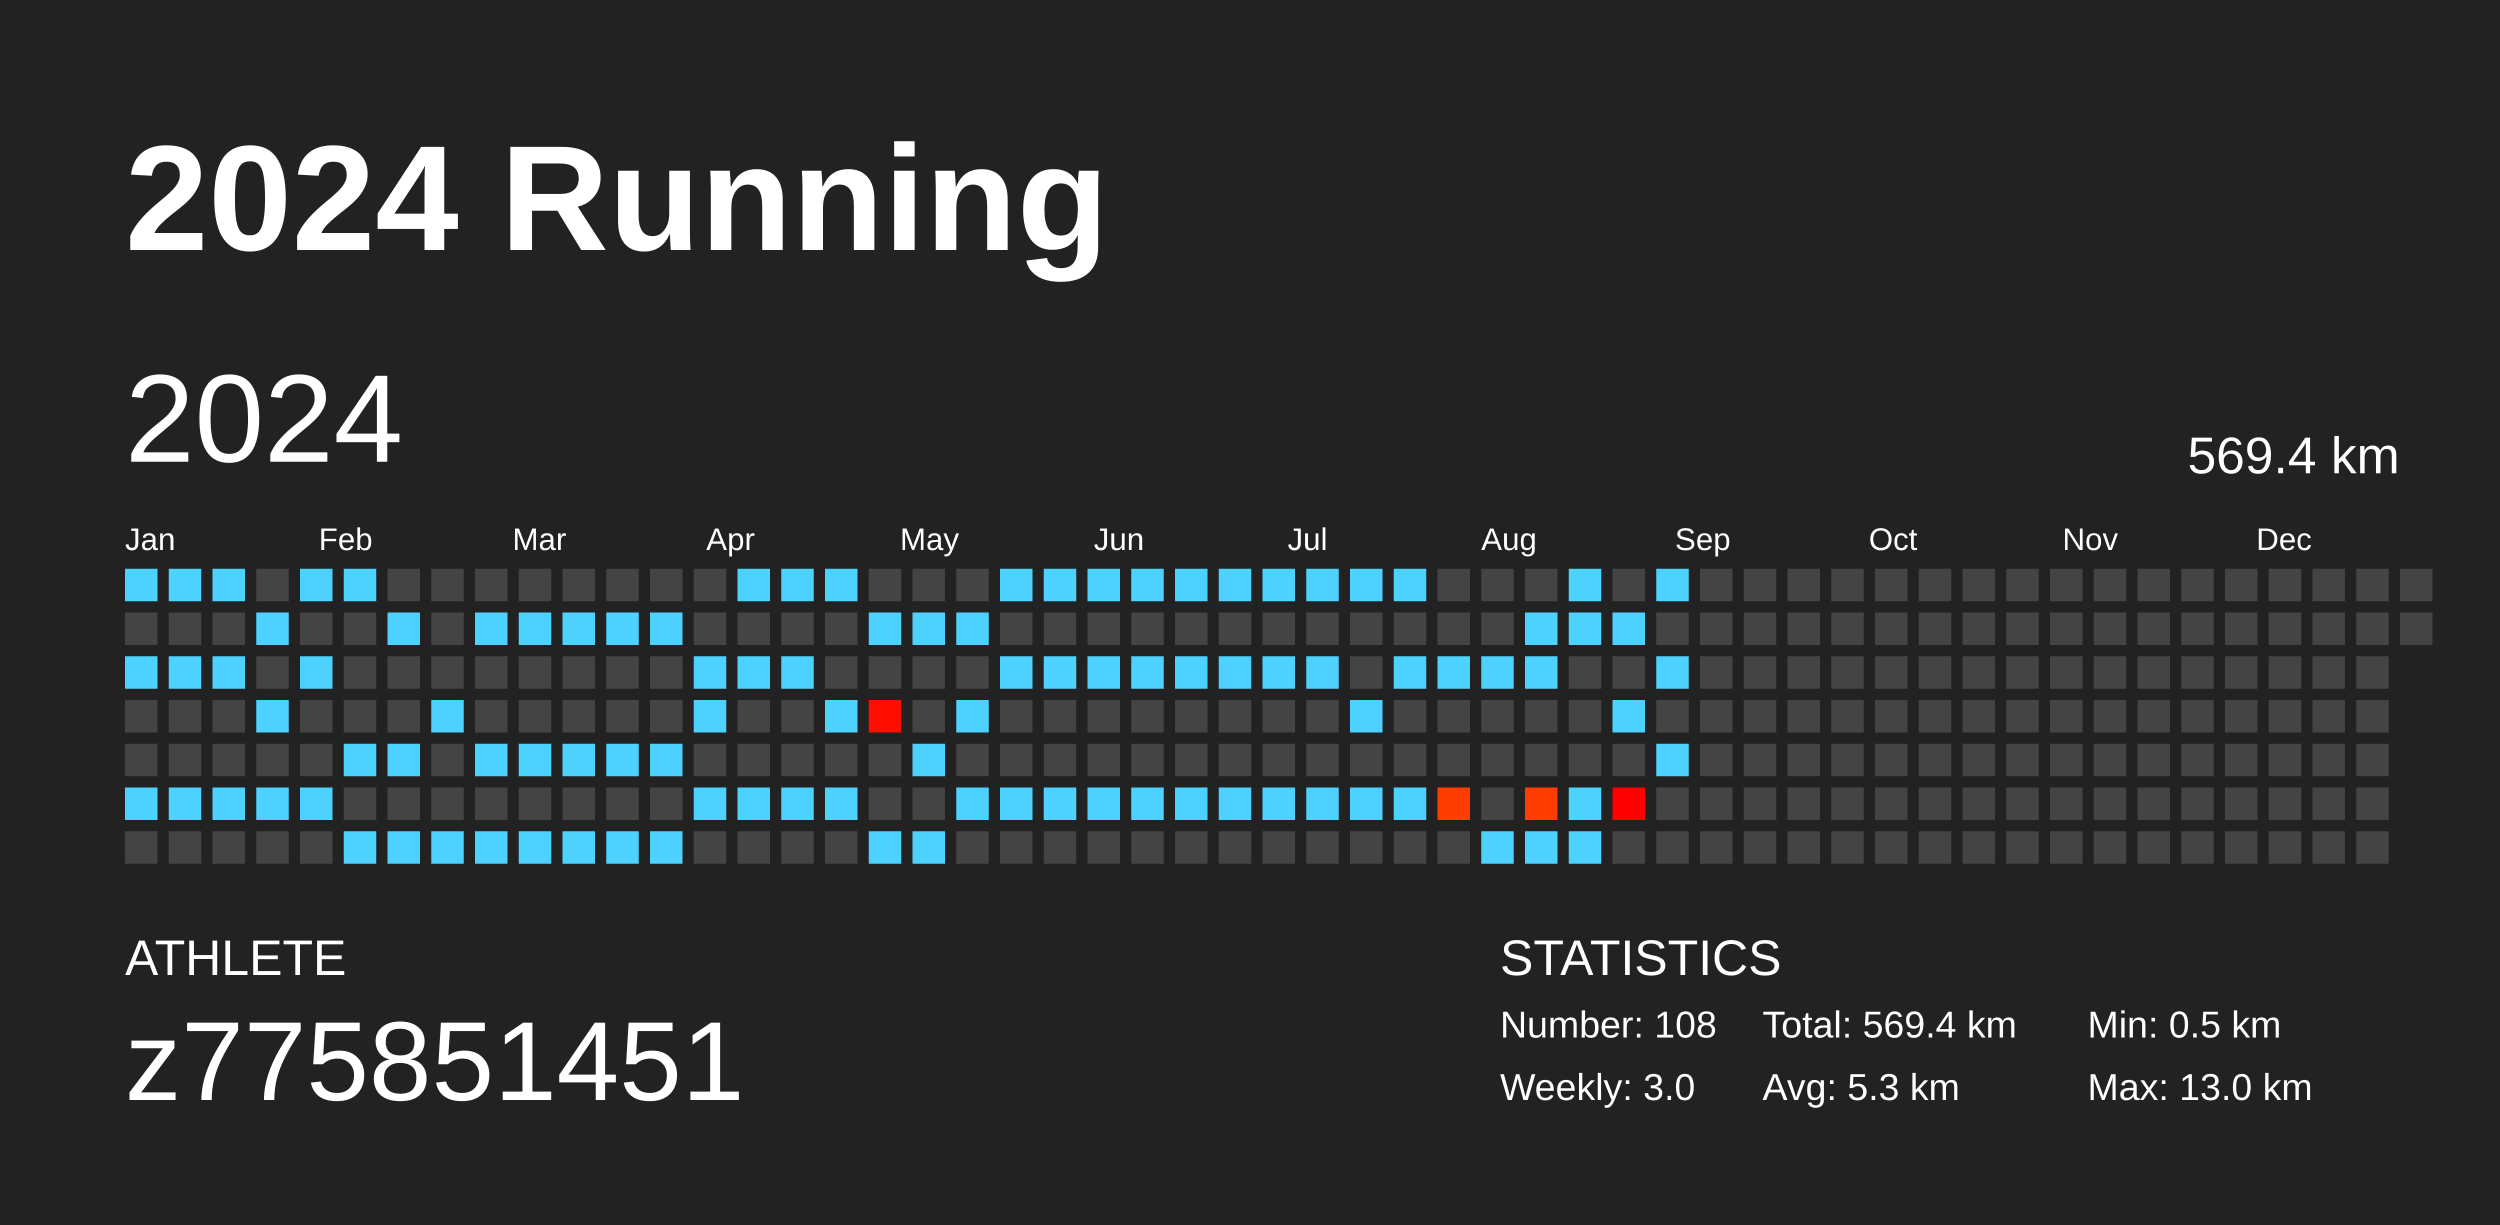
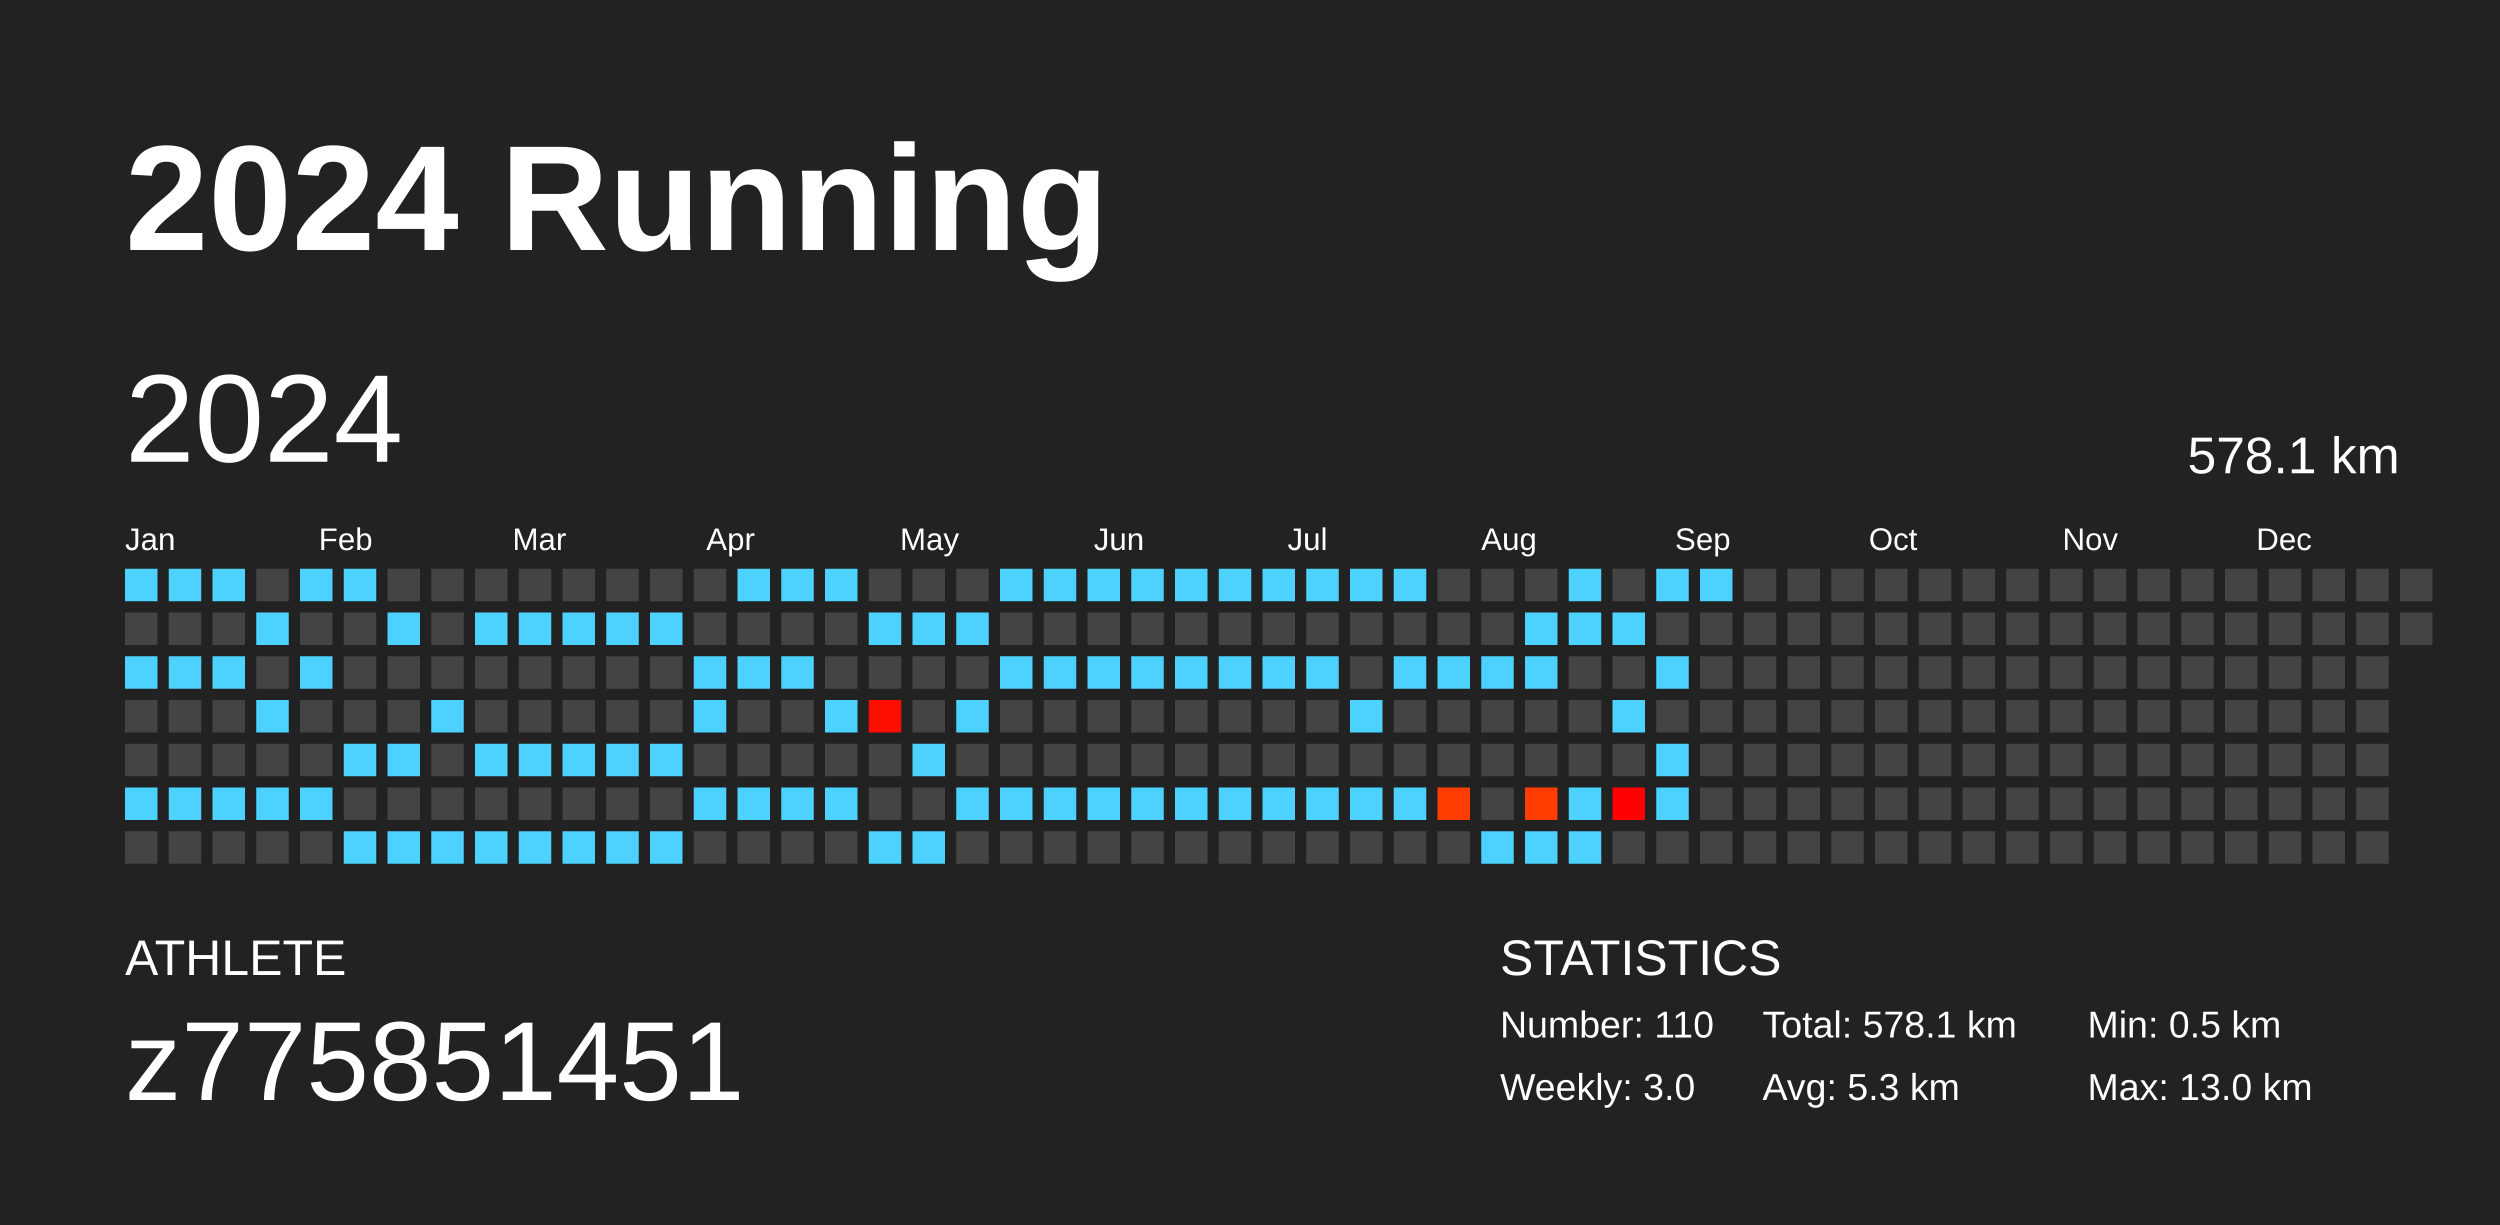
<svg xmlns="http://www.w3.org/2000/svg" baseProfile="full" height="98mm" version="1.1" viewBox="0,0,200,98" width="200mm">
  <defs />
  <rect fill="#222222" height="98" width="200" x="0" y="0" />
  <text fill="#FFFFFF" style="font-size:12px; font-family:Arial; font-weight:bold;" x="10" y="20">2024 Running</text>
  <text fill="#FFFFFF" style="font-size:4px; font-family:Arial" x="10" y="78">ATHLETE</text>
  <text fill="#FFFFFF" style="font-size:9px; font-family:Arial" x="10" y="88">z775851451</text>
  <text fill="#FFFFFF" style="font-size:4px; font-family:Arial" x="120" y="78">STATISTICS</text>
-   <text fill="#FFFFFF" style="font-size:3px; font-family:Arial" x="120" y="83">Number: 108</text>
+   <text fill="#FFFFFF" style="font-size:3px; font-family:Arial" x="120" y="83">Number: 110</text>
  <text fill="#FFFFFF" style="font-size:3px; font-family:Arial" x="120" y="88">Weekly: 3.0</text>
-   <text fill="#FFFFFF" style="font-size:3px; font-family:Arial" x="141" y="83">Total: 569.4 km</text>
+   <text fill="#FFFFFF" style="font-size:3px; font-family:Arial" x="141" y="83">Total: 578.1 km</text>
  <text fill="#FFFFFF" style="font-size:3px; font-family:Arial" x="141" y="88">Avg: 5.3 km</text>
  <text fill="#FFFFFF" style="font-size:3px; font-family:Arial" x="167" y="83">Min: 0.5 km</text>
  <text fill="#FFFFFF" style="font-size:3px; font-family:Arial" x="167" y="88">Max: 13.0 km</text>
  <text dominant-baseline="hanging" fill="#FFFFFF" style="font-size:10.0px; font-family:Arial;" x="10" y="30">2024</text>
-   <text dominant-baseline="hanging" fill="#FFFFFF" style="font-size:4.125px; font-family:Arial;" x="175" y="35">569.4 km</text>
+   <text dominant-baseline="hanging" fill="#FFFFFF" style="font-size:4.125px; font-family:Arial;" x="175" y="35">578.1 km</text>
  <text fill="#FFFFFF" style="font-size:2.5px; font-family:Arial" x="10.0" y="44">Jan</text>
  <text fill="#FFFFFF" style="font-size:2.5px; font-family:Arial" x="25.5" y="44">Feb</text>
  <text fill="#FFFFFF" style="font-size:2.5px; font-family:Arial" x="41.0" y="44">Mar</text>
  <text fill="#FFFFFF" style="font-size:2.5px; font-family:Arial" x="56.5" y="44">Apr</text>
  <text fill="#FFFFFF" style="font-size:2.5px; font-family:Arial" x="72.0" y="44">May</text>
  <text fill="#FFFFFF" style="font-size:2.5px; font-family:Arial" x="87.5" y="44">Jun</text>
  <text fill="#FFFFFF" style="font-size:2.5px; font-family:Arial" x="103.0" y="44">Jul</text>
  <text fill="#FFFFFF" style="font-size:2.5px; font-family:Arial" x="118.5" y="44">Aug</text>
  <text fill="#FFFFFF" style="font-size:2.5px; font-family:Arial" x="134.0" y="44">Sep</text>
  <text fill="#FFFFFF" style="font-size:2.5px; font-family:Arial" x="149.5" y="44">Oct</text>
  <text fill="#FFFFFF" style="font-size:2.5px; font-family:Arial" x="165.0" y="44">Nov</text>
  <text fill="#FFFFFF" style="font-size:2.5px; font-family:Arial" x="180.5" y="44">Dec</text>
  <rect fill="#4dd2ff" height="2.6" width="2.6" x="10.0" y="45.5" />
  <rect fill="#444444" height="2.6" width="2.6" x="10.0" y="49.0" />
  <rect fill="#4dd2ff" height="2.6" width="2.6" x="10.0" y="52.5" />
  <rect fill="#444444" height="2.6" width="2.6" x="10.0" y="56.0" />
  <rect fill="#444444" height="2.6" width="2.6" x="10.0" y="59.5" />
  <rect fill="#4dd2ff" height="2.6" width="2.6" x="10.0" y="63.0" />
  <rect fill="#444444" height="2.6" width="2.6" x="10.0" y="66.5" />
  <rect fill="#4dd2ff" height="2.6" width="2.6" x="13.5" y="45.5" />
  <rect fill="#444444" height="2.6" width="2.6" x="13.5" y="49.0" />
  <rect fill="#4dd2ff" height="2.6" width="2.6" x="13.5" y="52.5" />
  <rect fill="#444444" height="2.6" width="2.6" x="13.5" y="56.0" />
  <rect fill="#444444" height="2.6" width="2.6" x="13.5" y="59.5" />
  <rect fill="#4dd2ff" height="2.6" width="2.6" x="13.5" y="63.0" />
  <rect fill="#444444" height="2.6" width="2.6" x="13.5" y="66.5" />
  <rect fill="#4dd2ff" height="2.6" width="2.6" x="17.0" y="45.5" />
  <rect fill="#444444" height="2.6" width="2.6" x="17.0" y="49.0" />
  <rect fill="#4dd2ff" height="2.6" width="2.6" x="17.0" y="52.5" />
  <rect fill="#444444" height="2.6" width="2.6" x="17.0" y="56.0" />
  <rect fill="#444444" height="2.6" width="2.6" x="17.0" y="59.5" />
  <rect fill="#4dd2ff" height="2.6" width="2.6" x="17.0" y="63.0" />
  <rect fill="#444444" height="2.6" width="2.6" x="17.0" y="66.5" />
  <rect fill="#444444" height="2.6" width="2.6" x="20.5" y="45.5" />
  <rect fill="#4dd2ff" height="2.6" width="2.6" x="20.5" y="49.0" />
  <rect fill="#444444" height="2.6" width="2.6" x="20.5" y="52.5" />
  <rect fill="#4dd2ff" height="2.6" width="2.6" x="20.5" y="56.0" />
  <rect fill="#444444" height="2.6" width="2.6" x="20.5" y="59.5" />
  <rect fill="#4dd2ff" height="2.6" width="2.6" x="20.5" y="63.0" />
  <rect fill="#444444" height="2.6" width="2.6" x="20.5" y="66.5" />
  <rect fill="#4dd2ff" height="2.6" width="2.6" x="24.0" y="45.5" />
  <rect fill="#444444" height="2.6" width="2.6" x="24.0" y="49.0" />
  <rect fill="#4dd2ff" height="2.6" width="2.6" x="24.0" y="52.5" />
  <rect fill="#444444" height="2.6" width="2.6" x="24.0" y="56.0" />
  <rect fill="#444444" height="2.6" width="2.6" x="24.0" y="59.5" />
  <rect fill="#4dd2ff" height="2.6" width="2.6" x="24.0" y="63.0" />
  <rect fill="#444444" height="2.6" width="2.6" x="24.0" y="66.5" />
  <rect fill="#4dd2ff" height="2.6" width="2.6" x="27.5" y="45.5" />
  <rect fill="#444444" height="2.6" width="2.6" x="27.5" y="49.0" />
  <rect fill="#444444" height="2.6" width="2.6" x="27.5" y="52.5" />
  <rect fill="#444444" height="2.6" width="2.6" x="27.5" y="56.0" />
  <rect fill="#4dd2ff" height="2.6" width="2.6" x="27.5" y="59.5" />
  <rect fill="#444444" height="2.6" width="2.6" x="27.5" y="63.0" />
  <rect fill="#4dd2ff" height="2.6" width="2.6" x="27.5" y="66.5" />
  <rect fill="#444444" height="2.6" width="2.6" x="31.0" y="45.5" />
  <rect fill="#4dd2ff" height="2.6" width="2.6" x="31.0" y="49.0" />
  <rect fill="#444444" height="2.6" width="2.6" x="31.0" y="52.5" />
  <rect fill="#444444" height="2.6" width="2.6" x="31.0" y="56.0" />
  <rect fill="#4dd2ff" height="2.6" width="2.6" x="31.0" y="59.5" />
  <rect fill="#444444" height="2.6" width="2.6" x="31.0" y="63.0" />
  <rect fill="#4dd2ff" height="2.6" width="2.6" x="31.0" y="66.5" />
  <rect fill="#444444" height="2.6" width="2.6" x="34.5" y="45.5" />
  <rect fill="#444444" height="2.6" width="2.6" x="34.5" y="49.0" />
  <rect fill="#444444" height="2.6" width="2.6" x="34.5" y="52.5" />
  <rect fill="#4dd2ff" height="2.6" width="2.6" x="34.5" y="56.0" />
  <rect fill="#444444" height="2.6" width="2.6" x="34.5" y="59.5" />
  <rect fill="#444444" height="2.6" width="2.6" x="34.5" y="63.0" />
  <rect fill="#4dd2ff" height="2.6" width="2.6" x="34.5" y="66.5" />
  <rect fill="#444444" height="2.6" width="2.6" x="38.0" y="45.5" />
  <rect fill="#4dd2ff" height="2.6" width="2.6" x="38.0" y="49.0" />
  <rect fill="#444444" height="2.6" width="2.6" x="38.0" y="52.5" />
  <rect fill="#444444" height="2.6" width="2.6" x="38.0" y="56.0" />
  <rect fill="#4dd2ff" height="2.6" width="2.6" x="38.0" y="59.5" />
  <rect fill="#444444" height="2.6" width="2.6" x="38.0" y="63.0" />
  <rect fill="#4dd2ff" height="2.6" width="2.6" x="38.0" y="66.5" />
  <rect fill="#444444" height="2.6" width="2.6" x="41.5" y="45.5" />
  <rect fill="#4dd2ff" height="2.6" width="2.6" x="41.5" y="49.0" />
  <rect fill="#444444" height="2.6" width="2.6" x="41.5" y="52.5" />
  <rect fill="#444444" height="2.6" width="2.6" x="41.5" y="56.0" />
  <rect fill="#4dd2ff" height="2.6" width="2.6" x="41.5" y="59.5" />
  <rect fill="#444444" height="2.6" width="2.6" x="41.5" y="63.0" />
  <rect fill="#4dd2ff" height="2.6" width="2.6" x="41.5" y="66.5" />
  <rect fill="#444444" height="2.6" width="2.6" x="45.0" y="45.5" />
  <rect fill="#4dd2ff" height="2.6" width="2.6" x="45.0" y="49.0" />
  <rect fill="#444444" height="2.6" width="2.6" x="45.0" y="52.5" />
  <rect fill="#444444" height="2.6" width="2.6" x="45.0" y="56.0" />
  <rect fill="#4dd2ff" height="2.6" width="2.6" x="45.0" y="59.5" />
  <rect fill="#444444" height="2.6" width="2.6" x="45.0" y="63.0" />
  <rect fill="#4dd2ff" height="2.6" width="2.6" x="45.0" y="66.5" />
  <rect fill="#444444" height="2.6" width="2.6" x="48.5" y="45.5" />
  <rect fill="#4dd2ff" height="2.6" width="2.6" x="48.5" y="49.0" />
  <rect fill="#444444" height="2.6" width="2.6" x="48.5" y="52.5" />
  <rect fill="#444444" height="2.6" width="2.6" x="48.5" y="56.0" />
  <rect fill="#4dd2ff" height="2.6" width="2.6" x="48.5" y="59.5" />
  <rect fill="#444444" height="2.6" width="2.6" x="48.5" y="63.0" />
  <rect fill="#4dd2ff" height="2.6" width="2.6" x="48.5" y="66.5" />
  <rect fill="#444444" height="2.6" width="2.6" x="52.0" y="45.5" />
  <rect fill="#4dd2ff" height="2.6" width="2.6" x="52.0" y="49.0" />
  <rect fill="#444444" height="2.6" width="2.6" x="52.0" y="52.5" />
  <rect fill="#444444" height="2.6" width="2.6" x="52.0" y="56.0" />
  <rect fill="#4dd2ff" height="2.6" width="2.6" x="52.0" y="59.5" />
  <rect fill="#444444" height="2.6" width="2.6" x="52.0" y="63.0" />
  <rect fill="#4dd2ff" height="2.6" width="2.6" x="52.0" y="66.5" />
  <rect fill="#444444" height="2.6" width="2.6" x="55.5" y="45.5" />
  <rect fill="#444444" height="2.6" width="2.6" x="55.5" y="49.0" />
  <rect fill="#4dd2ff" height="2.6" width="2.6" x="55.5" y="52.5" />
  <rect fill="#4dd2ff" height="2.6" width="2.6" x="55.5" y="56.0" />
  <rect fill="#444444" height="2.6" width="2.6" x="55.5" y="59.5" />
  <rect fill="#4dd2ff" height="2.6" width="2.6" x="55.5" y="63.0" />
  <rect fill="#444444" height="2.6" width="2.6" x="55.5" y="66.5" />
  <rect fill="#4dd2ff" height="2.6" width="2.6" x="59.0" y="45.5" />
  <rect fill="#444444" height="2.6" width="2.6" x="59.0" y="49.0" />
  <rect fill="#4dd2ff" height="2.6" width="2.6" x="59.0" y="52.5" />
  <rect fill="#444444" height="2.6" width="2.6" x="59.0" y="56.0" />
  <rect fill="#444444" height="2.6" width="2.6" x="59.0" y="59.5" />
  <rect fill="#4dd2ff" height="2.6" width="2.6" x="59.0" y="63.0" />
  <rect fill="#444444" height="2.6" width="2.6" x="59.0" y="66.5" />
  <rect fill="#4dd2ff" height="2.6" width="2.6" x="62.5" y="45.5" />
  <rect fill="#444444" height="2.6" width="2.6" x="62.5" y="49.0" />
  <rect fill="#4dd2ff" height="2.6" width="2.6" x="62.5" y="52.5" />
  <rect fill="#444444" height="2.6" width="2.6" x="62.5" y="56.0" />
  <rect fill="#444444" height="2.6" width="2.6" x="62.5" y="59.5" />
  <rect fill="#4dd2ff" height="2.6" width="2.6" x="62.5" y="63.0" />
  <rect fill="#444444" height="2.6" width="2.6" x="62.5" y="66.5" />
  <rect fill="#4dd2ff" height="2.6" width="2.6" x="66.0" y="45.5" />
  <rect fill="#444444" height="2.6" width="2.6" x="66.0" y="49.0" />
  <rect fill="#444444" height="2.6" width="2.6" x="66.0" y="52.5" />
  <rect fill="#4dd2ff" height="2.6" width="2.6" x="66.0" y="56.0" />
  <rect fill="#444444" height="2.6" width="2.6" x="66.0" y="59.5" />
  <rect fill="#4dd2ff" height="2.6" width="2.6" x="66.0" y="63.0" />
  <rect fill="#444444" height="2.6" width="2.6" x="66.0" y="66.5" />
  <rect fill="#444444" height="2.6" width="2.6" x="69.5" y="45.5" />
  <rect fill="#4dd2ff" height="2.6" width="2.6" x="69.5" y="49.0" />
  <rect fill="#444444" height="2.6" width="2.6" x="69.5" y="52.5" />
  <rect fill="#ff0d00" height="2.6" width="2.6" x="69.5" y="56.0" />
  <rect fill="#444444" height="2.6" width="2.6" x="69.5" y="59.5" />
  <rect fill="#444444" height="2.6" width="2.6" x="69.5" y="63.0" />
  <rect fill="#4dd2ff" height="2.6" width="2.6" x="69.5" y="66.5" />
  <rect fill="#444444" height="2.6" width="2.6" x="73.0" y="45.5" />
  <rect fill="#4dd2ff" height="2.6" width="2.6" x="73.0" y="49.0" />
  <rect fill="#444444" height="2.6" width="2.6" x="73.0" y="52.5" />
  <rect fill="#444444" height="2.6" width="2.6" x="73.0" y="56.0" />
  <rect fill="#4dd2ff" height="2.6" width="2.6" x="73.0" y="59.5" />
  <rect fill="#444444" height="2.6" width="2.6" x="73.0" y="63.0" />
  <rect fill="#4dd2ff" height="2.6" width="2.6" x="73.0" y="66.5" />
  <rect fill="#444444" height="2.6" width="2.6" x="76.5" y="45.5" />
  <rect fill="#4dd2ff" height="2.6" width="2.6" x="76.5" y="49.0" />
  <rect fill="#444444" height="2.6" width="2.6" x="76.5" y="52.5" />
  <rect fill="#4dd2ff" height="2.6" width="2.6" x="76.5" y="56.0" />
  <rect fill="#444444" height="2.6" width="2.6" x="76.5" y="59.5" />
  <rect fill="#4dd2ff" height="2.6" width="2.6" x="76.5" y="63.0" />
  <rect fill="#444444" height="2.6" width="2.6" x="76.5" y="66.5" />
  <rect fill="#4dd2ff" height="2.6" width="2.6" x="80.0" y="45.5" />
  <rect fill="#444444" height="2.6" width="2.6" x="80.0" y="49.0" />
  <rect fill="#4dd2ff" height="2.6" width="2.6" x="80.0" y="52.5" />
  <rect fill="#444444" height="2.6" width="2.6" x="80.0" y="56.0" />
  <rect fill="#444444" height="2.6" width="2.6" x="80.0" y="59.5" />
  <rect fill="#4dd2ff" height="2.6" width="2.6" x="80.0" y="63.0" />
  <rect fill="#444444" height="2.6" width="2.6" x="80.0" y="66.5" />
  <rect fill="#4dd2ff" height="2.6" width="2.6" x="83.5" y="45.5" />
  <rect fill="#444444" height="2.6" width="2.6" x="83.5" y="49.0" />
  <rect fill="#4dd2ff" height="2.6" width="2.6" x="83.5" y="52.5" />
  <rect fill="#444444" height="2.6" width="2.6" x="83.5" y="56.0" />
  <rect fill="#444444" height="2.6" width="2.6" x="83.5" y="59.5" />
  <rect fill="#4dd2ff" height="2.6" width="2.6" x="83.5" y="63.0" />
  <rect fill="#444444" height="2.6" width="2.6" x="83.5" y="66.5" />
  <rect fill="#4dd2ff" height="2.6" width="2.6" x="87.0" y="45.5" />
  <rect fill="#444444" height="2.6" width="2.6" x="87.0" y="49.0" />
  <rect fill="#4dd2ff" height="2.6" width="2.6" x="87.0" y="52.5" />
  <rect fill="#444444" height="2.6" width="2.6" x="87.0" y="56.0" />
  <rect fill="#444444" height="2.6" width="2.6" x="87.0" y="59.5" />
  <rect fill="#4dd2ff" height="2.6" width="2.6" x="87.0" y="63.0" />
  <rect fill="#444444" height="2.6" width="2.6" x="87.0" y="66.5" />
  <rect fill="#4dd2ff" height="2.6" width="2.6" x="90.5" y="45.5" />
  <rect fill="#444444" height="2.6" width="2.6" x="90.5" y="49.0" />
  <rect fill="#4dd2ff" height="2.6" width="2.6" x="90.5" y="52.5" />
  <rect fill="#444444" height="2.6" width="2.6" x="90.5" y="56.0" />
  <rect fill="#444444" height="2.6" width="2.6" x="90.5" y="59.5" />
  <rect fill="#4dd2ff" height="2.6" width="2.6" x="90.5" y="63.0" />
  <rect fill="#444444" height="2.6" width="2.6" x="90.5" y="66.5" />
  <rect fill="#4dd2ff" height="2.6" width="2.6" x="94.0" y="45.5" />
  <rect fill="#444444" height="2.6" width="2.6" x="94.0" y="49.0" />
  <rect fill="#4dd2ff" height="2.6" width="2.6" x="94.0" y="52.5" />
  <rect fill="#444444" height="2.6" width="2.6" x="94.0" y="56.0" />
  <rect fill="#444444" height="2.6" width="2.6" x="94.0" y="59.5" />
  <rect fill="#4dd2ff" height="2.6" width="2.6" x="94.0" y="63.0" />
  <rect fill="#444444" height="2.6" width="2.6" x="94.0" y="66.5" />
  <rect fill="#4dd2ff" height="2.6" width="2.6" x="97.5" y="45.5" />
  <rect fill="#444444" height="2.6" width="2.6" x="97.5" y="49.0" />
  <rect fill="#4dd2ff" height="2.6" width="2.6" x="97.5" y="52.5" />
  <rect fill="#444444" height="2.6" width="2.6" x="97.5" y="56.0" />
  <rect fill="#444444" height="2.6" width="2.6" x="97.5" y="59.5" />
  <rect fill="#4dd2ff" height="2.6" width="2.6" x="97.5" y="63.0" />
  <rect fill="#444444" height="2.6" width="2.6" x="97.5" y="66.5" />
  <rect fill="#4dd2ff" height="2.6" width="2.6" x="101.0" y="45.5" />
  <rect fill="#444444" height="2.6" width="2.6" x="101.0" y="49.0" />
  <rect fill="#4dd2ff" height="2.6" width="2.6" x="101.0" y="52.5" />
  <rect fill="#444444" height="2.6" width="2.6" x="101.0" y="56.0" />
  <rect fill="#444444" height="2.6" width="2.6" x="101.0" y="59.5" />
  <rect fill="#4dd2ff" height="2.6" width="2.6" x="101.0" y="63.0" />
  <rect fill="#444444" height="2.6" width="2.6" x="101.0" y="66.5" />
  <rect fill="#4dd2ff" height="2.6" width="2.6" x="104.5" y="45.5" />
  <rect fill="#444444" height="2.6" width="2.6" x="104.5" y="49.0" />
  <rect fill="#4dd2ff" height="2.6" width="2.6" x="104.5" y="52.5" />
  <rect fill="#444444" height="2.6" width="2.6" x="104.5" y="56.0" />
  <rect fill="#444444" height="2.6" width="2.6" x="104.5" y="59.5" />
  <rect fill="#4dd2ff" height="2.6" width="2.6" x="104.5" y="63.0" />
  <rect fill="#444444" height="2.6" width="2.6" x="104.5" y="66.5" />
  <rect fill="#4dd2ff" height="2.6" width="2.6" x="108.0" y="45.5" />
  <rect fill="#444444" height="2.6" width="2.6" x="108.0" y="49.0" />
  <rect fill="#444444" height="2.6" width="2.6" x="108.0" y="52.5" />
  <rect fill="#4dd2ff" height="2.6" width="2.6" x="108.0" y="56.0" />
  <rect fill="#444444" height="2.6" width="2.6" x="108.0" y="59.5" />
  <rect fill="#4dd2ff" height="2.6" width="2.6" x="108.0" y="63.0" />
  <rect fill="#444444" height="2.6" width="2.6" x="108.0" y="66.5" />
  <rect fill="#4dd2ff" height="2.6" width="2.6" x="111.5" y="45.5" />
  <rect fill="#444444" height="2.6" width="2.6" x="111.5" y="49.0" />
  <rect fill="#4dd2ff" height="2.6" width="2.6" x="111.5" y="52.5" />
  <rect fill="#444444" height="2.6" width="2.6" x="111.5" y="56.0" />
  <rect fill="#444444" height="2.6" width="2.6" x="111.5" y="59.5" />
  <rect fill="#4dd2ff" height="2.6" width="2.6" x="111.5" y="63.0" />
  <rect fill="#444444" height="2.6" width="2.6" x="111.5" y="66.5" />
  <rect fill="#444444" height="2.6" width="2.6" x="115.0" y="45.5" />
  <rect fill="#444444" height="2.6" width="2.6" x="115.0" y="49.0" />
  <rect fill="#4dd2ff" height="2.6" width="2.6" x="115.0" y="52.5" />
  <rect fill="#444444" height="2.6" width="2.6" x="115.0" y="56.0" />
  <rect fill="#444444" height="2.6" width="2.6" x="115.0" y="59.5" />
  <rect fill="#ff3d00" height="2.6" width="2.6" x="115.0" y="63.0" />
  <rect fill="#444444" height="2.6" width="2.6" x="115.0" y="66.5" />
  <rect fill="#444444" height="2.6" width="2.6" x="118.5" y="45.5" />
  <rect fill="#444444" height="2.6" width="2.6" x="118.5" y="49.0" />
  <rect fill="#4dd2ff" height="2.6" width="2.6" x="118.5" y="52.5" />
  <rect fill="#444444" height="2.6" width="2.6" x="118.5" y="56.0" />
  <rect fill="#444444" height="2.6" width="2.6" x="118.5" y="59.5" />
  <rect fill="#444444" height="2.6" width="2.6" x="118.5" y="63.0" />
  <rect fill="#4dd2ff" height="2.6" width="2.6" x="118.5" y="66.5" />
  <rect fill="#444444" height="2.6" width="2.6" x="122.0" y="45.5" />
  <rect fill="#4dd2ff" height="2.6" width="2.6" x="122.0" y="49.0" />
  <rect fill="#4dd2ff" height="2.6" width="2.6" x="122.0" y="52.5" />
  <rect fill="#444444" height="2.6" width="2.6" x="122.0" y="56.0" />
  <rect fill="#444444" height="2.6" width="2.6" x="122.0" y="59.5" />
  <rect fill="#ff3d00" height="2.6" width="2.6" x="122.0" y="63.0" />
  <rect fill="#4dd2ff" height="2.6" width="2.6" x="122.0" y="66.5" />
  <rect fill="#4dd2ff" height="2.6" width="2.6" x="125.5" y="45.5" />
  <rect fill="#4dd2ff" height="2.6" width="2.6" x="125.5" y="49.0" />
  <rect fill="#444444" height="2.6" width="2.6" x="125.5" y="52.5" />
  <rect fill="#444444" height="2.6" width="2.6" x="125.5" y="56.0" />
  <rect fill="#444444" height="2.6" width="2.6" x="125.5" y="59.5" />
  <rect fill="#4dd2ff" height="2.6" width="2.6" x="125.5" y="63.0" />
  <rect fill="#4dd2ff" height="2.6" width="2.6" x="125.5" y="66.5" />
  <rect fill="#444444" height="2.6" width="2.6" x="129.0" y="45.5" />
  <rect fill="#4dd2ff" height="2.6" width="2.6" x="129.0" y="49.0" />
  <rect fill="#444444" height="2.6" width="2.6" x="129.0" y="52.5" />
  <rect fill="#4dd2ff" height="2.6" width="2.6" x="129.0" y="56.0" />
  <rect fill="#444444" height="2.6" width="2.6" x="129.0" y="59.5" />
  <rect fill="#ff0000" height="2.6" width="2.6" x="129.0" y="63.0" />
  <rect fill="#444444" height="2.6" width="2.6" x="129.0" y="66.5" />
  <rect fill="#4dd2ff" height="2.6" width="2.6" x="132.5" y="45.5" />
  <rect fill="#444444" height="2.6" width="2.6" x="132.5" y="49.0" />
  <rect fill="#4dd2ff" height="2.6" width="2.6" x="132.5" y="52.5" />
  <rect fill="#444444" height="2.6" width="2.6" x="132.5" y="56.0" />
  <rect fill="#4dd2ff" height="2.6" width="2.6" x="132.5" y="59.5" />
-   <rect fill="#444444" height="2.6" width="2.6" x="132.5" y="63.0" />
+   <rect fill="#4dd2ff" height="2.6" width="2.6" x="132.5" y="63.0" />
  <rect fill="#444444" height="2.6" width="2.6" x="132.5" y="66.5" />
-   <rect fill="#444444" height="2.6" width="2.6" x="136.0" y="45.5" />
+   <rect fill="#4dd2ff" height="2.6" width="2.6" x="136.0" y="45.5" />
  <rect fill="#444444" height="2.6" width="2.6" x="136.0" y="49.0" />
  <rect fill="#444444" height="2.6" width="2.6" x="136.0" y="52.5" />
  <rect fill="#444444" height="2.6" width="2.6" x="136.0" y="56.0" />
  <rect fill="#444444" height="2.6" width="2.6" x="136.0" y="59.5" />
  <rect fill="#444444" height="2.6" width="2.6" x="136.0" y="63.0" />
  <rect fill="#444444" height="2.6" width="2.6" x="136.0" y="66.5" />
  <rect fill="#444444" height="2.6" width="2.6" x="139.5" y="45.5" />
  <rect fill="#444444" height="2.6" width="2.6" x="139.5" y="49.0" />
  <rect fill="#444444" height="2.6" width="2.6" x="139.5" y="52.5" />
  <rect fill="#444444" height="2.6" width="2.6" x="139.5" y="56.0" />
  <rect fill="#444444" height="2.6" width="2.6" x="139.5" y="59.5" />
  <rect fill="#444444" height="2.6" width="2.6" x="139.5" y="63.0" />
  <rect fill="#444444" height="2.6" width="2.6" x="139.5" y="66.5" />
  <rect fill="#444444" height="2.6" width="2.6" x="143.0" y="45.5" />
  <rect fill="#444444" height="2.6" width="2.6" x="143.0" y="49.0" />
  <rect fill="#444444" height="2.6" width="2.6" x="143.0" y="52.5" />
  <rect fill="#444444" height="2.6" width="2.6" x="143.0" y="56.0" />
  <rect fill="#444444" height="2.6" width="2.6" x="143.0" y="59.5" />
  <rect fill="#444444" height="2.6" width="2.6" x="143.0" y="63.0" />
  <rect fill="#444444" height="2.6" width="2.6" x="143.0" y="66.5" />
  <rect fill="#444444" height="2.6" width="2.6" x="146.5" y="45.5" />
  <rect fill="#444444" height="2.6" width="2.6" x="146.5" y="49.0" />
  <rect fill="#444444" height="2.6" width="2.6" x="146.5" y="52.5" />
  <rect fill="#444444" height="2.6" width="2.6" x="146.5" y="56.0" />
  <rect fill="#444444" height="2.6" width="2.6" x="146.5" y="59.5" />
  <rect fill="#444444" height="2.6" width="2.6" x="146.5" y="63.0" />
  <rect fill="#444444" height="2.6" width="2.6" x="146.5" y="66.5" />
  <rect fill="#444444" height="2.6" width="2.6" x="150.0" y="45.5" />
  <rect fill="#444444" height="2.6" width="2.6" x="150.0" y="49.0" />
  <rect fill="#444444" height="2.6" width="2.6" x="150.0" y="52.5" />
  <rect fill="#444444" height="2.6" width="2.6" x="150.0" y="56.0" />
  <rect fill="#444444" height="2.6" width="2.6" x="150.0" y="59.5" />
  <rect fill="#444444" height="2.6" width="2.6" x="150.0" y="63.0" />
  <rect fill="#444444" height="2.6" width="2.6" x="150.0" y="66.5" />
  <rect fill="#444444" height="2.6" width="2.6" x="153.5" y="45.5" />
  <rect fill="#444444" height="2.6" width="2.6" x="153.5" y="49.0" />
  <rect fill="#444444" height="2.6" width="2.6" x="153.5" y="52.5" />
  <rect fill="#444444" height="2.6" width="2.6" x="153.5" y="56.0" />
  <rect fill="#444444" height="2.6" width="2.6" x="153.5" y="59.5" />
  <rect fill="#444444" height="2.6" width="2.6" x="153.5" y="63.0" />
  <rect fill="#444444" height="2.6" width="2.6" x="153.5" y="66.5" />
  <rect fill="#444444" height="2.6" width="2.6" x="157.0" y="45.5" />
  <rect fill="#444444" height="2.6" width="2.6" x="157.0" y="49.0" />
  <rect fill="#444444" height="2.6" width="2.6" x="157.0" y="52.5" />
  <rect fill="#444444" height="2.6" width="2.6" x="157.0" y="56.0" />
  <rect fill="#444444" height="2.6" width="2.6" x="157.0" y="59.5" />
  <rect fill="#444444" height="2.6" width="2.6" x="157.0" y="63.0" />
  <rect fill="#444444" height="2.6" width="2.6" x="157.0" y="66.5" />
  <rect fill="#444444" height="2.6" width="2.6" x="160.5" y="45.5" />
  <rect fill="#444444" height="2.6" width="2.6" x="160.5" y="49.0" />
  <rect fill="#444444" height="2.6" width="2.6" x="160.5" y="52.5" />
  <rect fill="#444444" height="2.6" width="2.6" x="160.5" y="56.0" />
  <rect fill="#444444" height="2.6" width="2.6" x="160.5" y="59.5" />
  <rect fill="#444444" height="2.6" width="2.6" x="160.5" y="63.0" />
  <rect fill="#444444" height="2.6" width="2.6" x="160.5" y="66.5" />
  <rect fill="#444444" height="2.6" width="2.6" x="164.0" y="45.5" />
  <rect fill="#444444" height="2.6" width="2.6" x="164.0" y="49.0" />
  <rect fill="#444444" height="2.6" width="2.6" x="164.0" y="52.5" />
  <rect fill="#444444" height="2.6" width="2.6" x="164.0" y="56.0" />
  <rect fill="#444444" height="2.6" width="2.6" x="164.0" y="59.5" />
  <rect fill="#444444" height="2.6" width="2.6" x="164.0" y="63.0" />
  <rect fill="#444444" height="2.6" width="2.6" x="164.0" y="66.5" />
  <rect fill="#444444" height="2.6" width="2.6" x="167.5" y="45.5" />
  <rect fill="#444444" height="2.6" width="2.6" x="167.5" y="49.0" />
  <rect fill="#444444" height="2.6" width="2.6" x="167.5" y="52.5" />
  <rect fill="#444444" height="2.6" width="2.6" x="167.5" y="56.0" />
  <rect fill="#444444" height="2.6" width="2.6" x="167.5" y="59.5" />
  <rect fill="#444444" height="2.6" width="2.6" x="167.5" y="63.0" />
  <rect fill="#444444" height="2.6" width="2.6" x="167.5" y="66.5" />
  <rect fill="#444444" height="2.6" width="2.6" x="171.0" y="45.5" />
  <rect fill="#444444" height="2.6" width="2.6" x="171.0" y="49.0" />
  <rect fill="#444444" height="2.6" width="2.6" x="171.0" y="52.5" />
  <rect fill="#444444" height="2.6" width="2.6" x="171.0" y="56.0" />
  <rect fill="#444444" height="2.6" width="2.6" x="171.0" y="59.5" />
  <rect fill="#444444" height="2.6" width="2.6" x="171.0" y="63.0" />
  <rect fill="#444444" height="2.6" width="2.6" x="171.0" y="66.5" />
  <rect fill="#444444" height="2.6" width="2.6" x="174.5" y="45.5" />
  <rect fill="#444444" height="2.6" width="2.6" x="174.5" y="49.0" />
  <rect fill="#444444" height="2.6" width="2.6" x="174.5" y="52.5" />
  <rect fill="#444444" height="2.6" width="2.6" x="174.5" y="56.0" />
  <rect fill="#444444" height="2.6" width="2.6" x="174.5" y="59.5" />
  <rect fill="#444444" height="2.6" width="2.6" x="174.5" y="63.0" />
  <rect fill="#444444" height="2.6" width="2.6" x="174.5" y="66.5" />
  <rect fill="#444444" height="2.6" width="2.6" x="178.0" y="45.5" />
  <rect fill="#444444" height="2.6" width="2.6" x="178.0" y="49.0" />
  <rect fill="#444444" height="2.6" width="2.6" x="178.0" y="52.5" />
  <rect fill="#444444" height="2.6" width="2.6" x="178.0" y="56.0" />
  <rect fill="#444444" height="2.6" width="2.6" x="178.0" y="59.5" />
  <rect fill="#444444" height="2.6" width="2.6" x="178.0" y="63.0" />
  <rect fill="#444444" height="2.6" width="2.6" x="178.0" y="66.5" />
  <rect fill="#444444" height="2.6" width="2.6" x="181.5" y="45.5" />
  <rect fill="#444444" height="2.6" width="2.6" x="181.5" y="49.0" />
  <rect fill="#444444" height="2.6" width="2.6" x="181.5" y="52.5" />
  <rect fill="#444444" height="2.6" width="2.6" x="181.5" y="56.0" />
  <rect fill="#444444" height="2.6" width="2.6" x="181.5" y="59.5" />
  <rect fill="#444444" height="2.6" width="2.6" x="181.5" y="63.0" />
  <rect fill="#444444" height="2.6" width="2.6" x="181.5" y="66.5" />
  <rect fill="#444444" height="2.6" width="2.6" x="185.0" y="45.5" />
  <rect fill="#444444" height="2.6" width="2.6" x="185.0" y="49.0" />
  <rect fill="#444444" height="2.6" width="2.6" x="185.0" y="52.5" />
  <rect fill="#444444" height="2.6" width="2.6" x="185.0" y="56.0" />
  <rect fill="#444444" height="2.6" width="2.6" x="185.0" y="59.5" />
  <rect fill="#444444" height="2.6" width="2.6" x="185.0" y="63.0" />
  <rect fill="#444444" height="2.6" width="2.6" x="185.0" y="66.5" />
  <rect fill="#444444" height="2.6" width="2.6" x="188.5" y="45.5" />
  <rect fill="#444444" height="2.6" width="2.6" x="188.5" y="49.0" />
  <rect fill="#444444" height="2.6" width="2.6" x="188.5" y="52.5" />
  <rect fill="#444444" height="2.6" width="2.6" x="188.5" y="56.0" />
  <rect fill="#444444" height="2.6" width="2.6" x="188.5" y="59.5" />
  <rect fill="#444444" height="2.6" width="2.6" x="188.5" y="63.0" />
  <rect fill="#444444" height="2.6" width="2.6" x="188.5" y="66.5" />
  <rect fill="#444444" height="2.6" width="2.6" x="192.0" y="45.5" />
  <rect fill="#444444" height="2.6" width="2.6" x="192.0" y="49.0" />
</svg>
